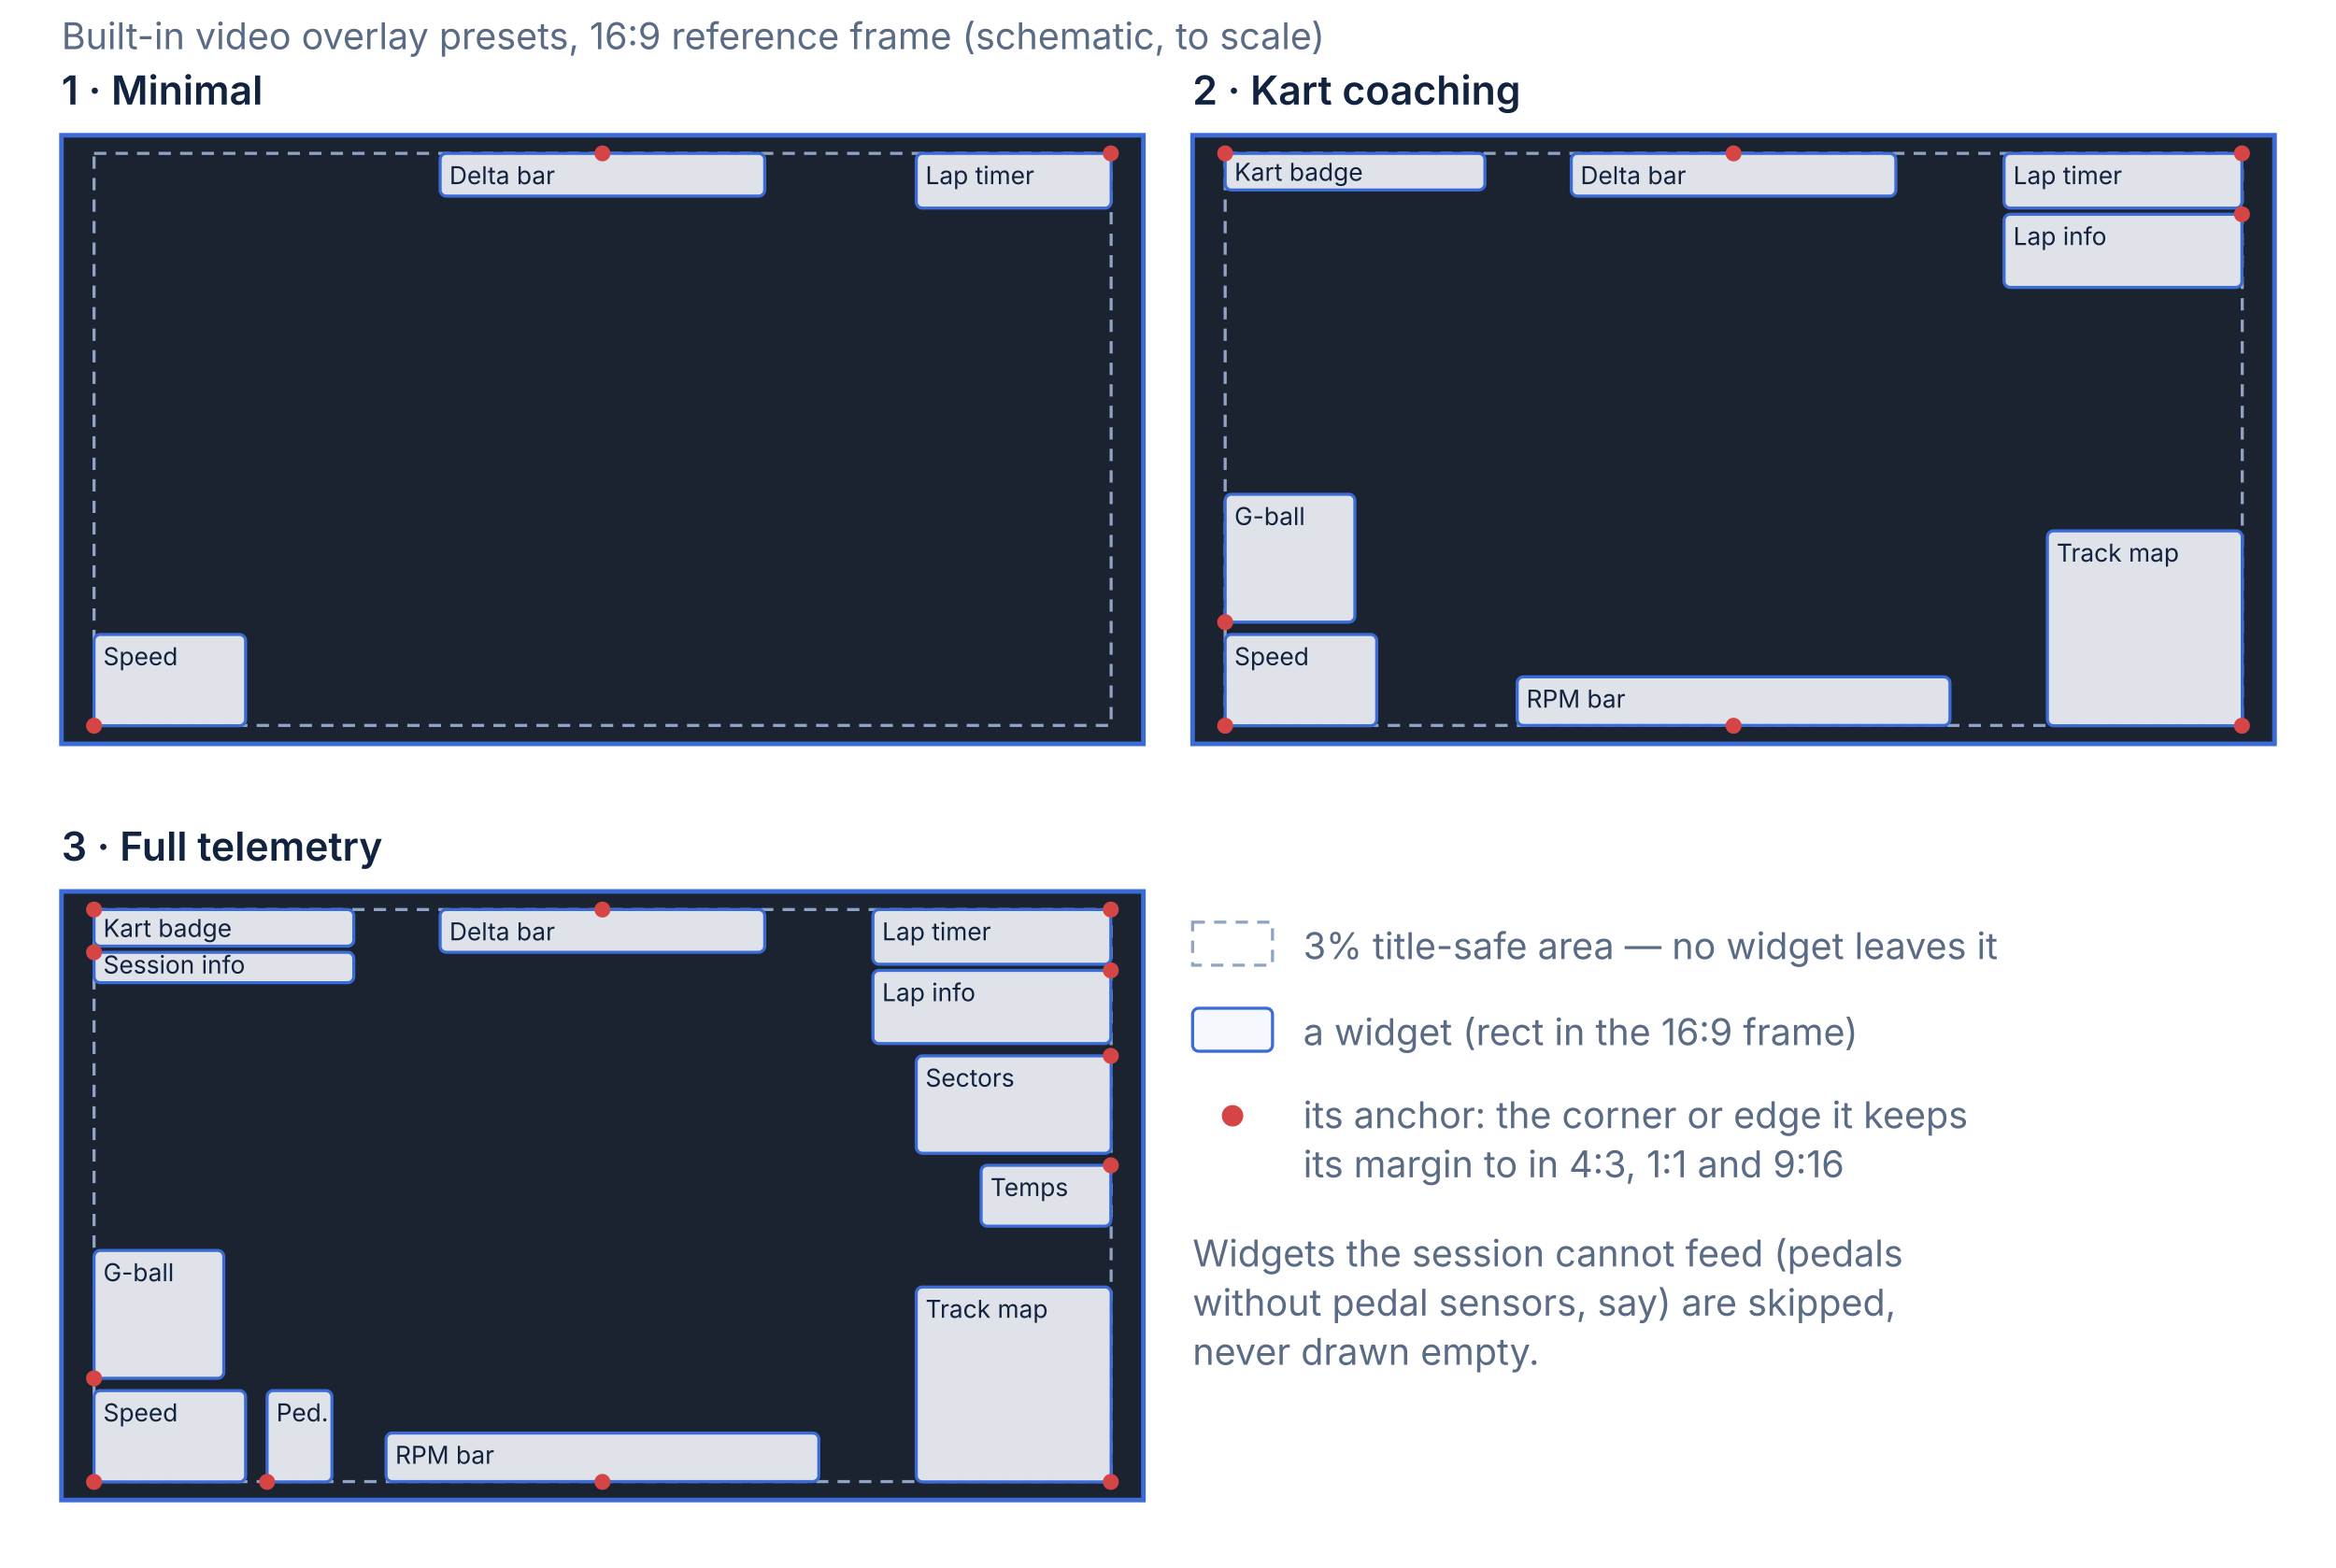
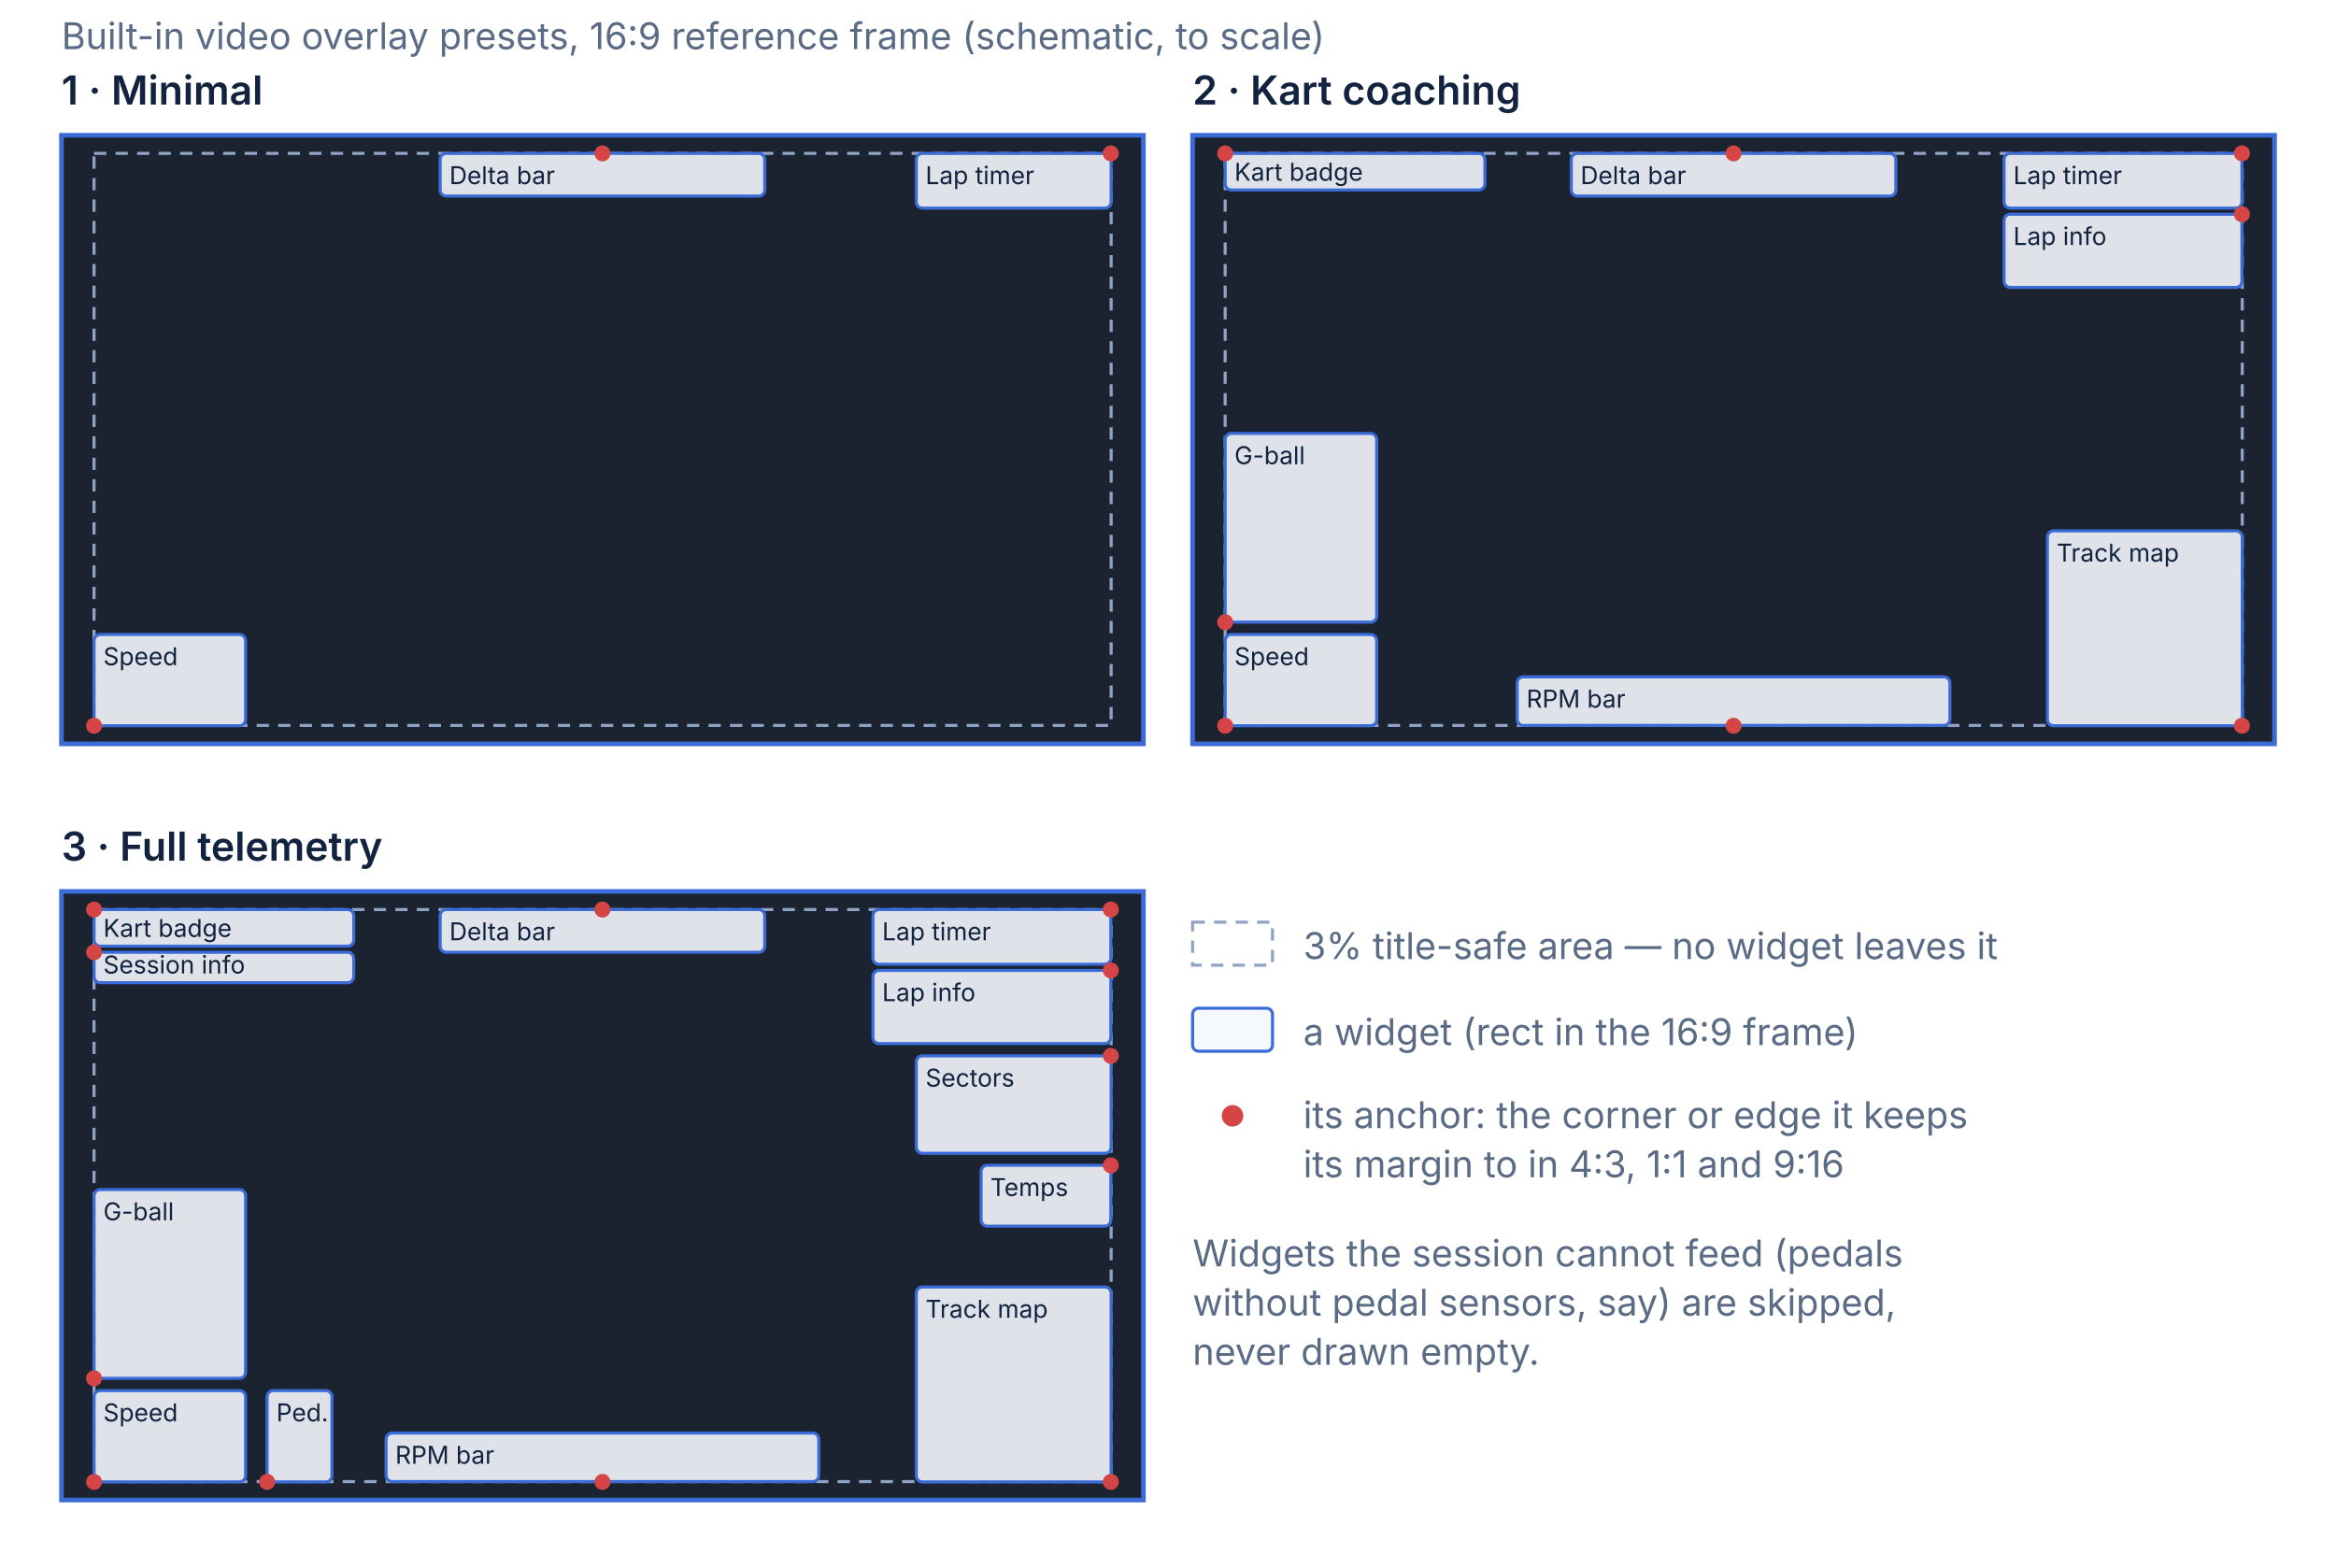
<svg xmlns="http://www.w3.org/2000/svg" viewBox="0 0 760 510" role="img" aria-label="The three built-in video overlay presets drawn in a 16:9 frame: Minimal (speed, lap timer, delta bar), Kart coaching (kart badge, delta bar, the running lap timer over lap info, G-ball, speed, RPM bar, track map) and Full telemetry (kart coaching plus session info, sector times, temperatures and pedals), each inside the 3% safe area, with the anchor each widget keeps its margin to.">
  <style>
    .frame{fill:#1b2330;stroke:#3b6bd6;stroke-width:1.5}
    .safe{fill:none;stroke:#8fa3c4;stroke-width:1;stroke-dasharray:4 3}
    .w{fill:#f4f7fc;fill-opacity:.9;stroke:#3b6bd6;stroke-width:1}
    .a{fill:#d64545}
    .h{font:600 13px -apple-system,Segoe UI,sans-serif;fill:#12233f}
    .t{font:8px -apple-system,Segoe UI,sans-serif;fill:#12233f}
    .lbl{font:12px -apple-system,Segoe UI,sans-serif;fill:#5a6b85}
  </style>
  <text class="lbl" x="20" y="16">Built-in video overlay presets, 16:9 reference frame (schematic, to scale)</text>
  <text class="h" x="20" y="34">1 · Minimal</text>
  <rect class="frame" x="20" y="44" width="352" height="198" />
  <rect class="safe" x="30.6" y="49.9" width="330.9" height="186.1" />
  <rect class="w" x="30.6" y="206.4" width="49.3" height="29.7" rx="2" />
  <text class="t" x="33.6" y="216.4">Speed</text>
  <circle class="a" cx="30.6" cy="236.1" r="2.6" />
  <rect class="w" x="298.1" y="49.9" width="63.4" height="17.8" rx="2" />
  <text class="t" x="301.1" y="59.9">Lap timer</text>
  <circle class="a" cx="361.4" cy="49.9" r="2.6" />
  <rect class="w" x="143.2" y="49.9" width="105.6" height="13.9" rx="2" />
  <text class="t" x="146.2" y="59.9">Delta bar</text>
  <circle class="a" cx="196.0" cy="49.9" r="2.6" />
  <text class="h" x="388" y="34">2 · Kart coaching</text>
  <rect class="frame" x="388" y="44" width="352" height="198" />
  <rect class="safe" x="398.6" y="49.9" width="330.9" height="186.1" />
  <rect class="w" x="398.6" y="49.9" width="84.5" height="11.9" rx="2" />
  <text class="t" x="401.6" y="58.8">Kart badge</text>
  <circle class="a" cx="398.6" cy="49.9" r="2.6" />
  <rect class="w" x="511.2" y="49.9" width="105.6" height="13.9" rx="2" />
  <text class="t" x="514.2" y="59.9">Delta bar</text>
  <circle class="a" cx="564.0" cy="49.9" r="2.6" />
  <rect class="w" x="652.0" y="49.9" width="77.4" height="17.8" rx="2" />
  <text class="t" x="655.0" y="59.9">Lap timer</text>
  <circle class="a" cx="729.4" cy="49.9" r="2.6" />
  <rect class="w" x="652.0" y="69.7" width="77.4" height="23.8" rx="2" />
  <text class="t" x="655.0" y="79.7">Lap info</text>
  <circle class="a" cx="729.4" cy="69.7" r="2.6" />
-   <rect class="w" x="398.6" y="160.8" width="42.2" height="41.6" rx="2" />
-   <text class="t" x="401.6" y="170.8">G-ball</text>
+   <rect class="w" x="398.6" y="141.0" width="49.3" height="61.4" rx="2" />
+   <text class="t" x="401.6" y="151.0">G-ball</text>
  <circle class="a" cx="398.6" cy="202.4" r="2.6" />
  <rect class="w" x="398.6" y="206.4" width="49.3" height="29.7" rx="2" />
  <text class="t" x="401.6" y="216.4">Speed</text>
  <circle class="a" cx="398.6" cy="236.1" r="2.6" />
  <rect class="w" x="493.6" y="220.2" width="140.8" height="15.8" rx="2" />
  <text class="t" x="496.6" y="230.2">RPM bar</text>
  <circle class="a" cx="564.0" cy="236.1" r="2.6" />
  <rect class="w" x="666.1" y="172.7" width="63.4" height="63.4" rx="2" />
  <text class="t" x="669.1" y="182.7">Track map</text>
  <circle class="a" cx="729.4" cy="236.1" r="2.6" />
  <text class="h" x="20" y="280">3 · Full telemetry</text>
  <rect class="frame" x="20" y="290" width="352" height="198" />
  <rect class="safe" x="30.6" y="295.9" width="330.9" height="186.1" />
  <rect class="w" x="30.6" y="295.9" width="84.5" height="11.9" rx="2" />
  <text class="t" x="33.6" y="304.8">Kart badge</text>
  <circle class="a" cx="30.6" cy="295.9" r="2.6" />
  <rect class="w" x="143.2" y="295.9" width="105.6" height="13.9" rx="2" />
  <text class="t" x="146.2" y="305.9">Delta bar</text>
  <circle class="a" cx="196.0" cy="295.9" r="2.6" />
  <rect class="w" x="284.0" y="295.9" width="77.4" height="17.8" rx="2" />
  <text class="t" x="287.0" y="305.9">Lap timer</text>
  <circle class="a" cx="361.4" cy="295.9" r="2.6" />
  <rect class="w" x="284.0" y="315.7" width="77.4" height="23.8" rx="2" />
  <text class="t" x="287.0" y="325.7">Lap info</text>
  <circle class="a" cx="361.4" cy="315.7" r="2.6" />
-   <rect class="w" x="30.6" y="406.8" width="42.2" height="41.6" rx="2" />
-   <text class="t" x="33.6" y="416.8">G-ball</text>
+   <rect class="w" x="30.6" y="387.0" width="49.3" height="61.4" rx="2" />
+   <text class="t" x="33.6" y="397.0">G-ball</text>
  <circle class="a" cx="30.6" cy="448.4" r="2.6" />
  <rect class="w" x="30.6" y="452.4" width="49.3" height="29.7" rx="2" />
  <text class="t" x="33.6" y="462.4">Speed</text>
  <circle class="a" cx="30.6" cy="482.1" r="2.6" />
  <rect class="w" x="125.6" y="466.2" width="140.8" height="15.8" rx="2" />
  <text class="t" x="128.6" y="476.2">RPM bar</text>
  <circle class="a" cx="196.0" cy="482.1" r="2.6" />
  <rect class="w" x="298.1" y="418.7" width="63.4" height="63.4" rx="2" />
  <text class="t" x="301.1" y="428.7">Track map</text>
  <circle class="a" cx="361.4" cy="482.1" r="2.6" />
  <rect class="w" x="30.6" y="309.8" width="84.5" height="9.9" rx="2" />
  <text class="t" x="33.6" y="316.7">Session info</text>
  <circle class="a" cx="30.6" cy="309.8" r="2.6" />
  <rect class="w" x="298.1" y="343.5" width="63.4" height="31.7" rx="2" />
  <text class="t" x="301.1" y="353.5">Sectors</text>
  <circle class="a" cx="361.4" cy="343.5" r="2.6" />
  <rect class="w" x="319.2" y="379.1" width="42.2" height="19.8" rx="2" />
  <text class="t" x="322.2" y="389.1">Temps</text>
  <circle class="a" cx="361.4" cy="379.1" r="2.6" />
  <rect class="w" x="86.9" y="452.4" width="21.1" height="29.7" rx="2" />
  <text class="t" x="89.9" y="462.4">Ped.</text>
  <circle class="a" cx="86.9" cy="482.1" r="2.6" />
  <rect class="safe" x="388" y="300" width="26" height="14" />
  <text class="lbl" x="424" y="312">3% title-safe area — no widget leaves it</text>
  <rect class="w" x="388" y="328" width="26" height="14" rx="2" />
  <text class="lbl" x="424" y="340">a widget (rect in the 16:9 frame)</text>
  <circle class="a" cx="401" cy="363" r="3.5" />
  <text class="lbl" x="424" y="367">its anchor: the corner or edge it keeps</text>
  <text class="lbl" x="424" y="383">its margin to in 4:3, 1:1 and 9:16</text>
  <text class="lbl" x="388" y="412">Widgets the session cannot feed (pedals</text>
  <text class="lbl" x="388" y="428">without pedal sensors, say) are skipped,</text>
  <text class="lbl" x="388" y="444">never drawn empty.</text>
</svg>
